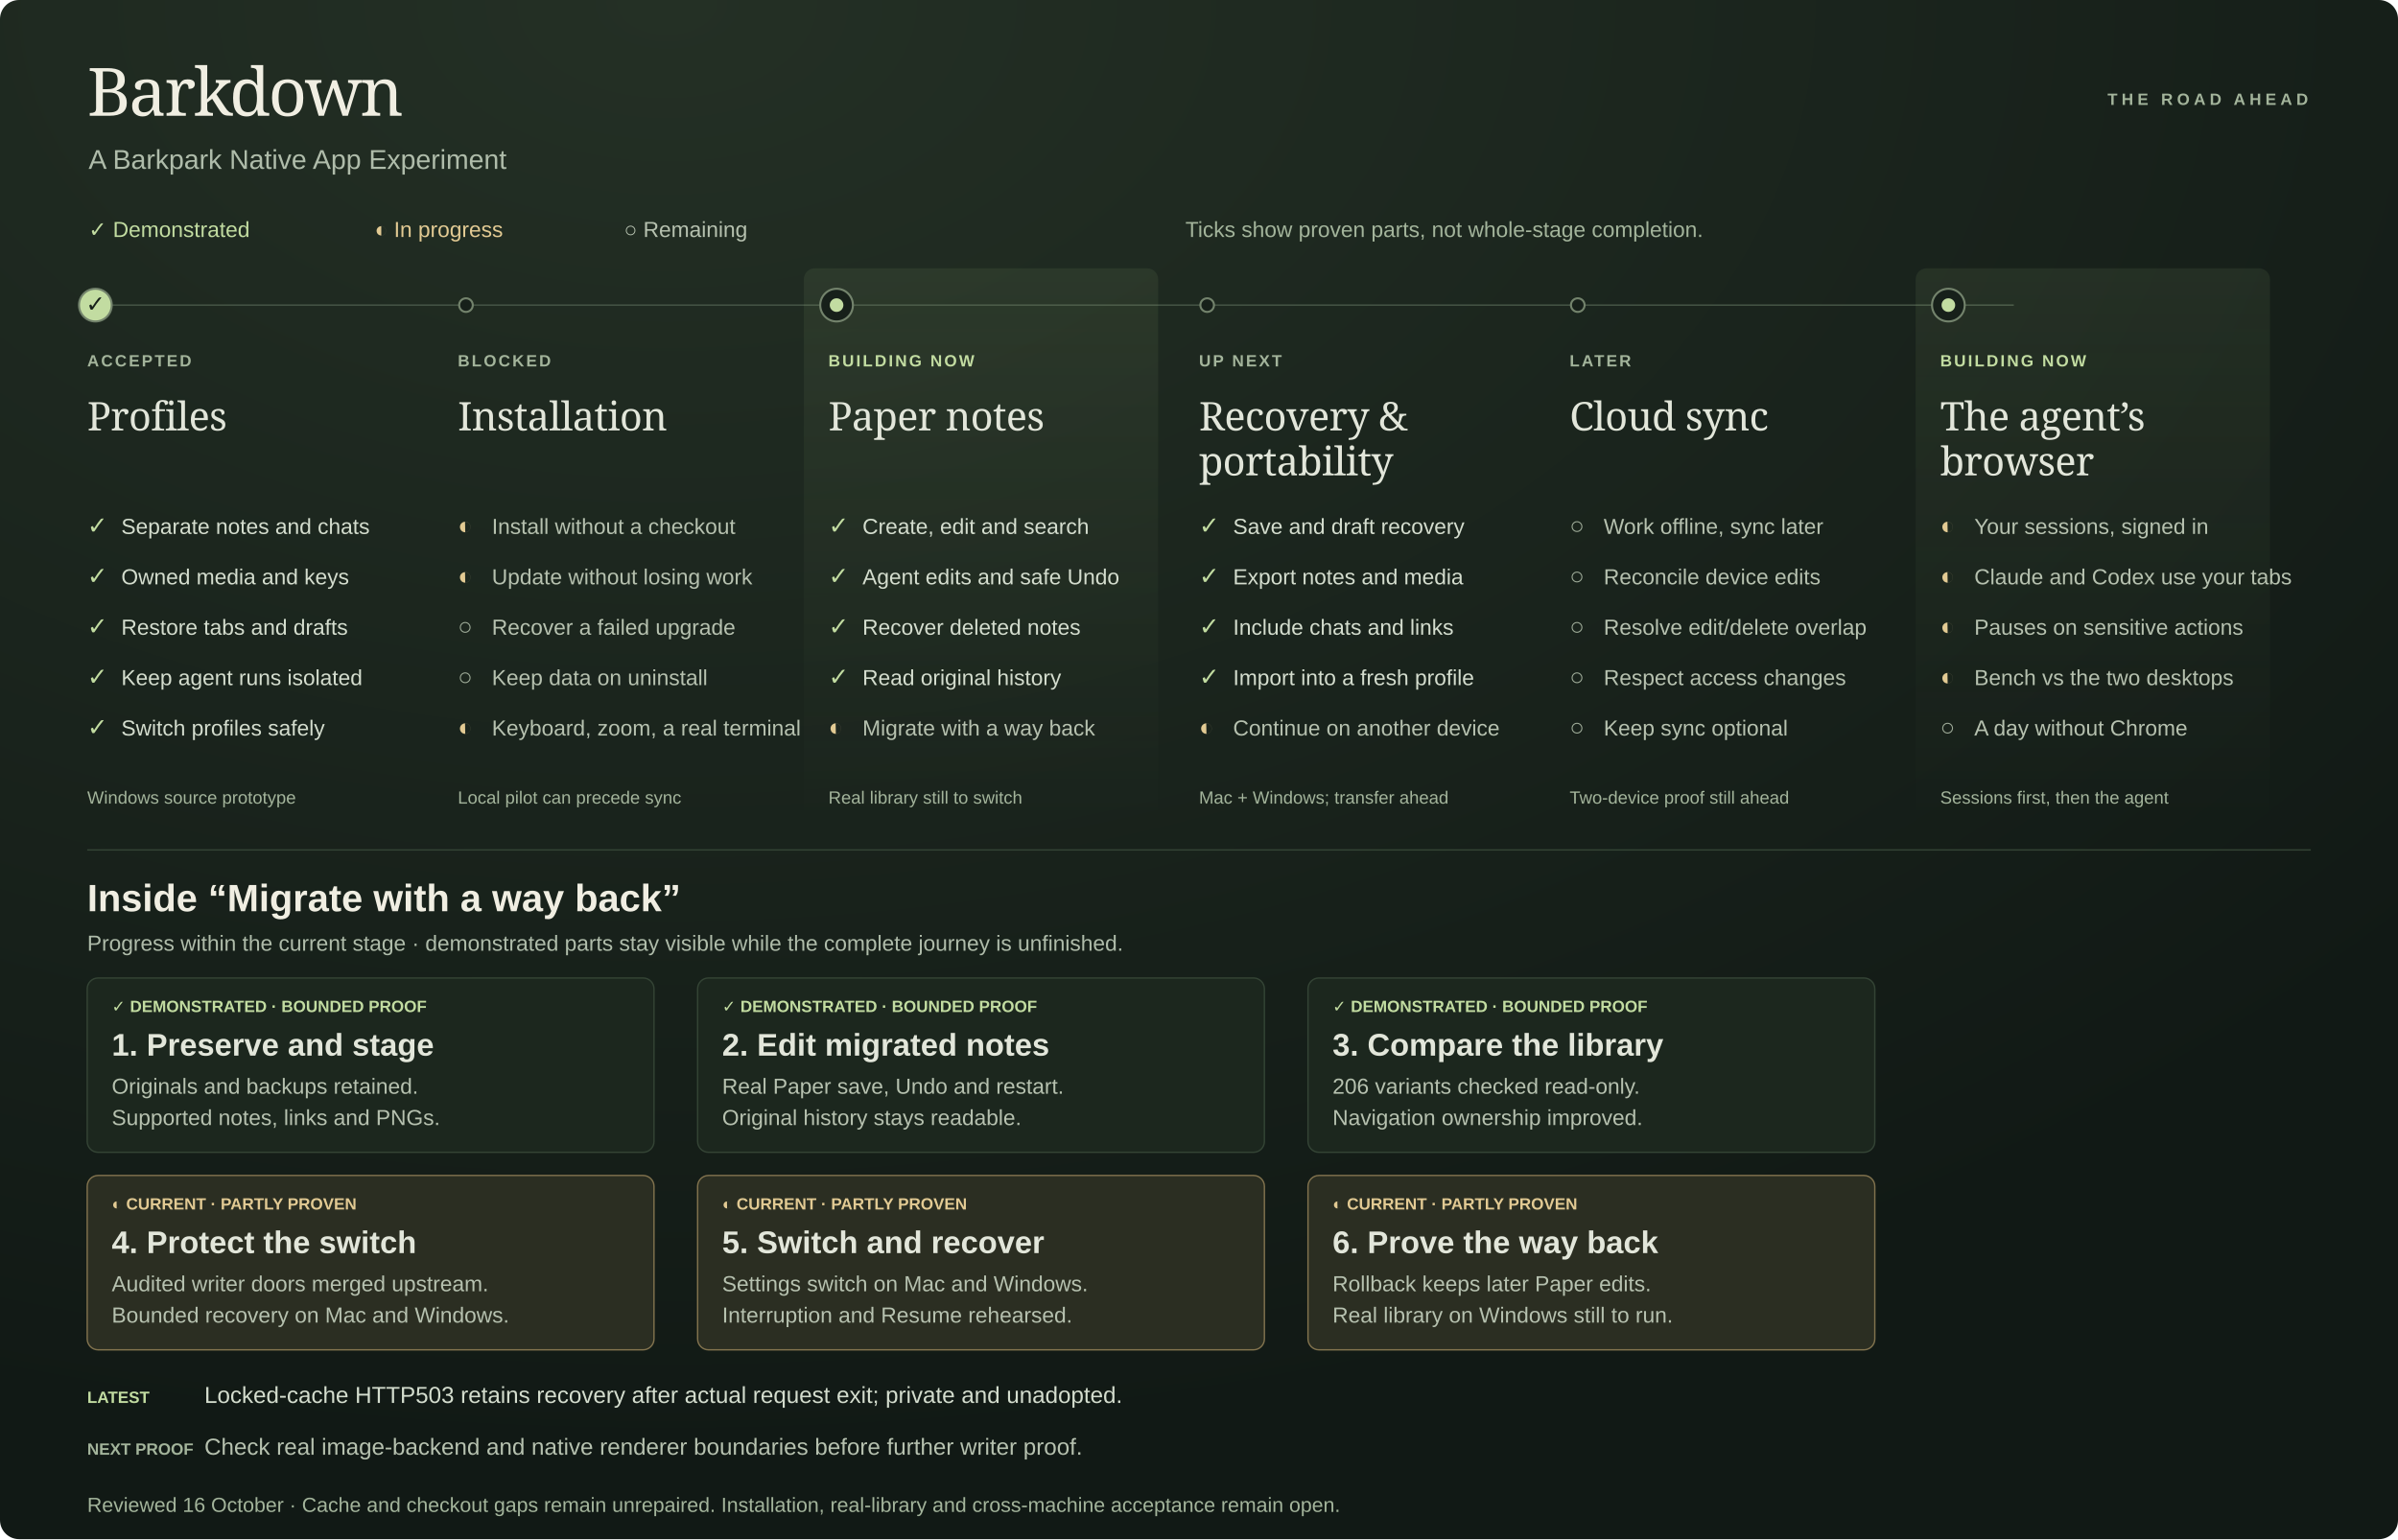
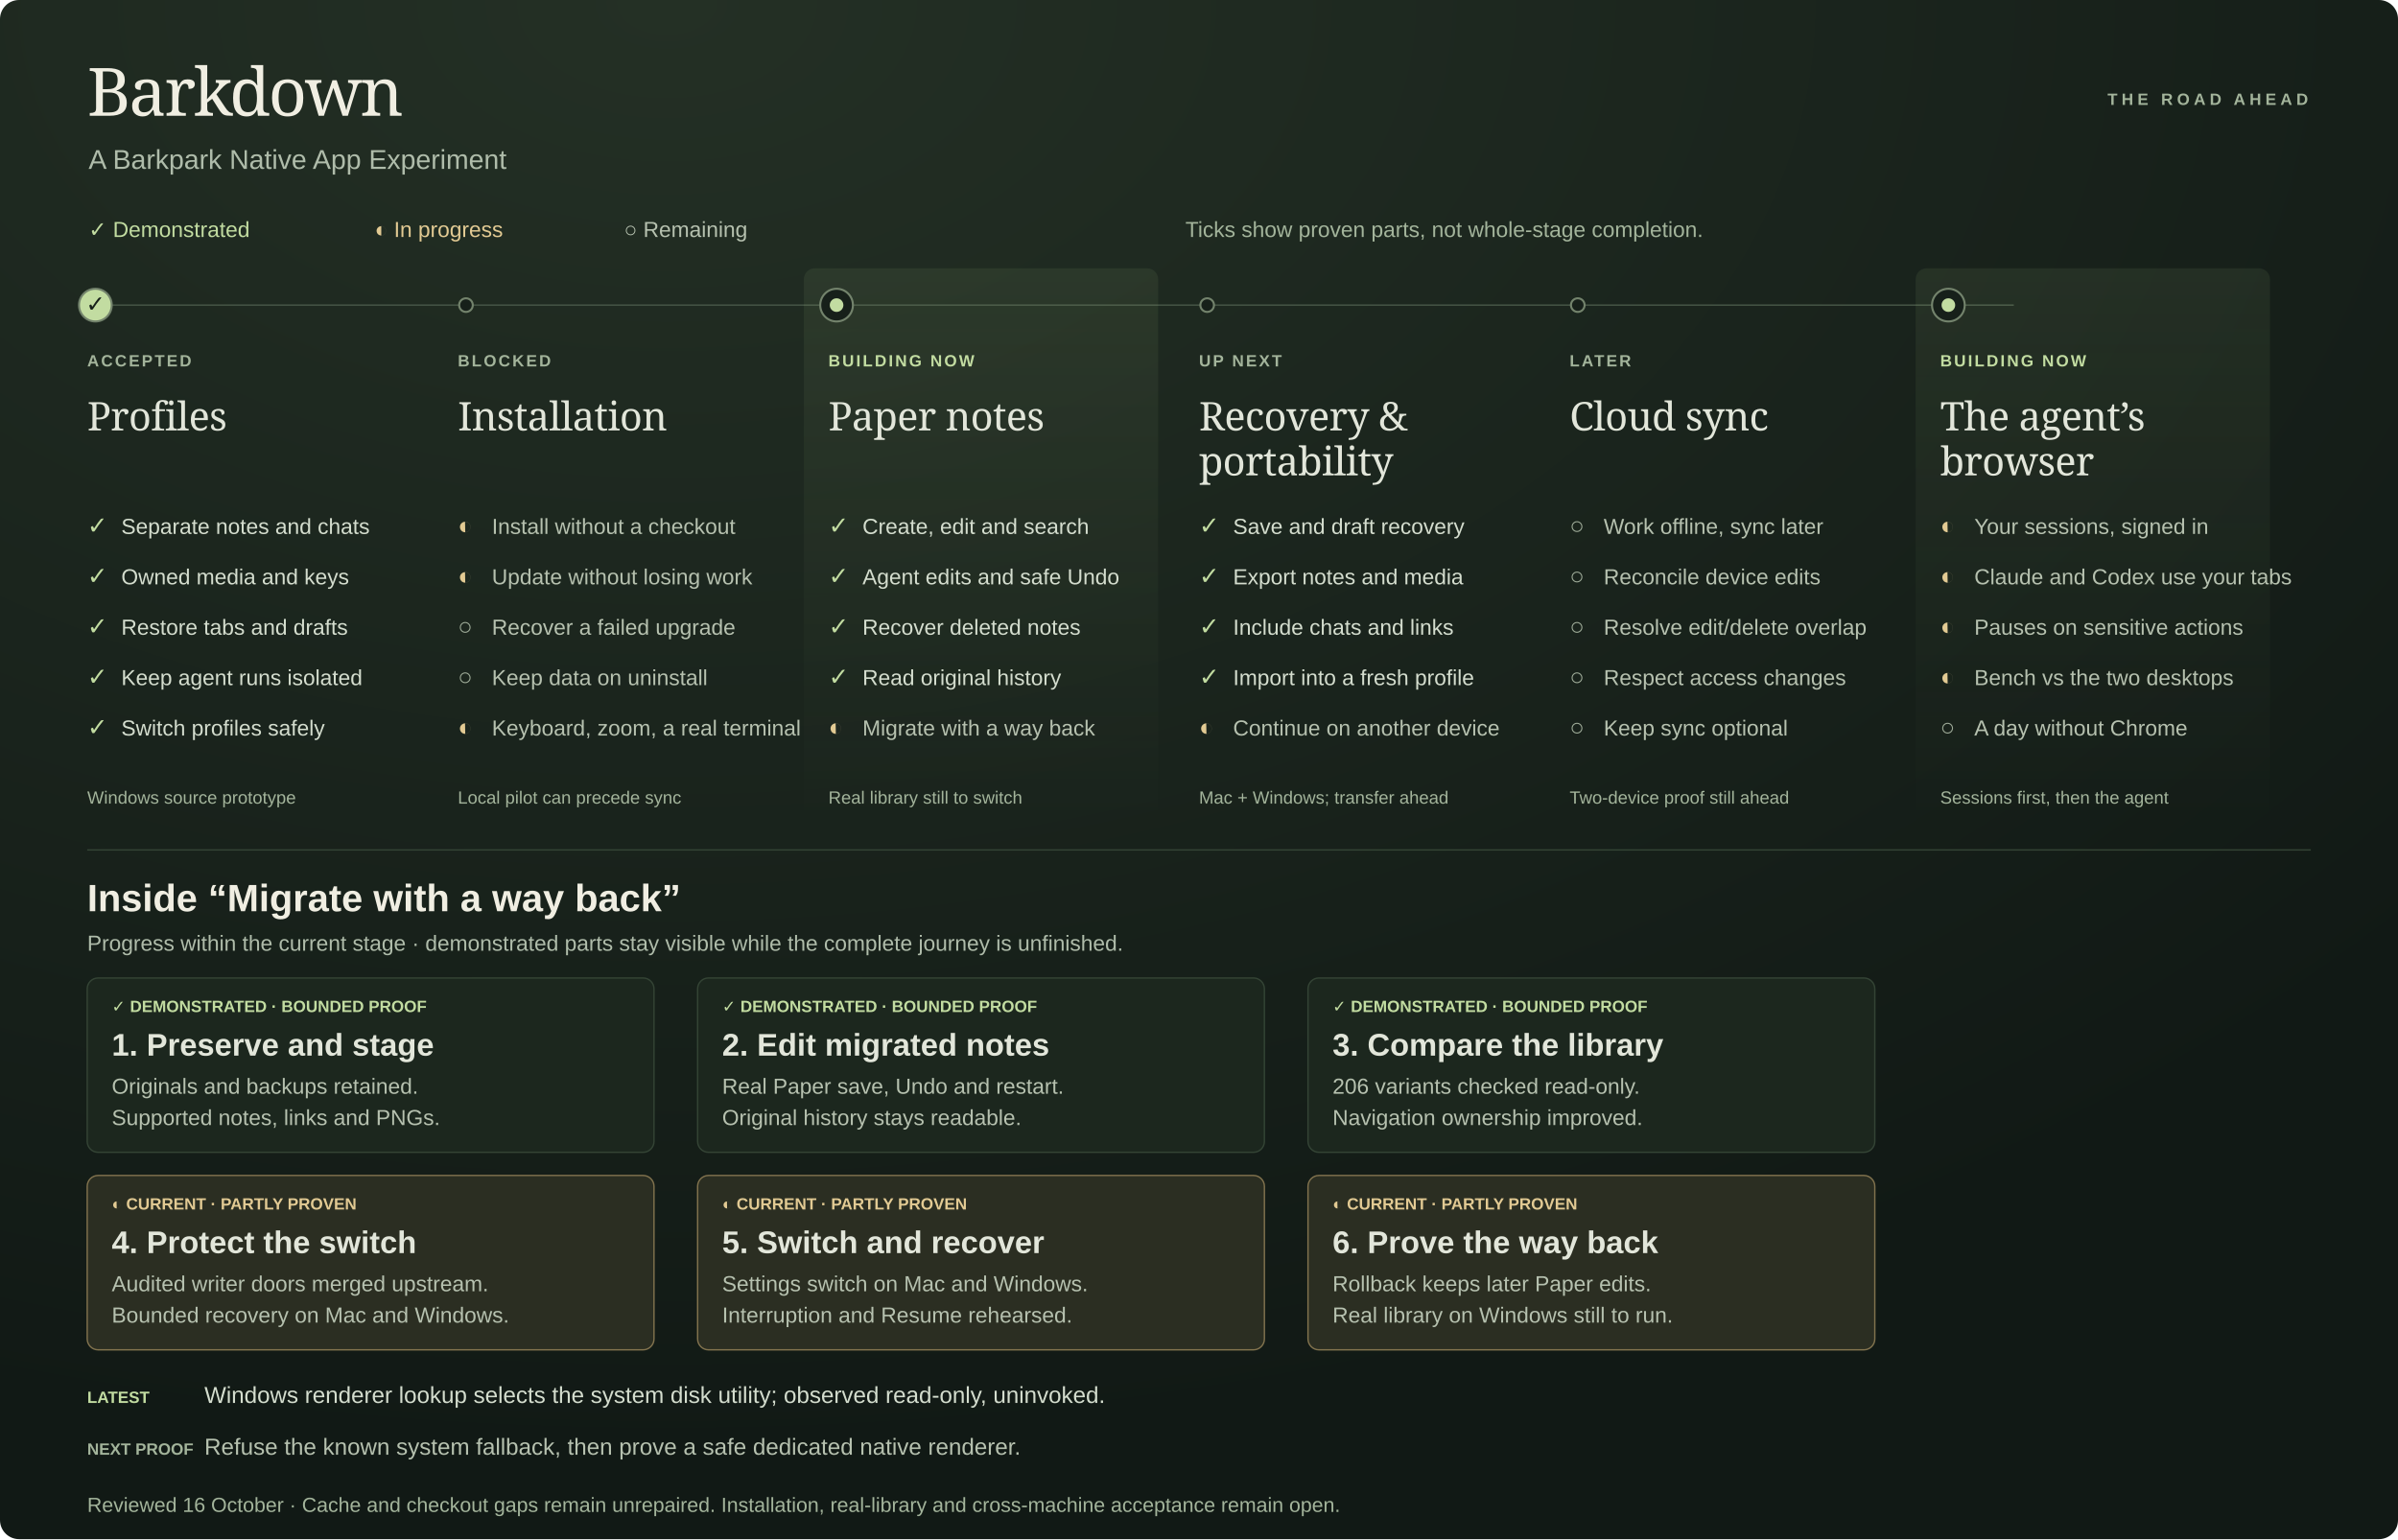
<svg xmlns="http://www.w3.org/2000/svg" width="1760" height="1130" viewBox="0 0 1760 1130" role="img" aria-labelledby="title desc">
  <defs>
    <radialGradient id="background" cx="28%" cy="0%" r="95%">
      <stop stop-color="#243025" />
      <stop offset="1" stop-color="#111915" />
    </radialGradient>
    <linearGradient id="focus" x2="0" y2="1">
      <stop stop-color="#a9c787" stop-opacity=".09" />
      <stop offset="1" stop-color="#a9c787" stop-opacity="0" />
    </linearGradient>
  </defs>
  <g font-family="Segoe UI, Arial, sans-serif">
    <rect width="1760" height="1130" rx="14" fill="url(#background)" />
    <text x="64" y="85" font-family="Georgia, serif" font-size="49" letter-spacing="-1.5" fill="#f0eee2">Barkdown</text>
    <text x="65" y="124" font-size="20" fill="#afbcaa" font-weight="400">A Barkpark Native App Experiment</text>
    <text x="1694" y="77" text-anchor="end" font-size="12" font-weight="600" letter-spacing="3" fill="#a3b49b">THE ROAD AHEAD</text>
    <text x="65" y="174" font-size="16" fill="#c2dca1" font-weight="400">✓  Demonstrated</text>
    <text x="275" y="174" font-size="16" fill="#e2ca93" font-weight="400">◐  In progress</text>
    <text x="458" y="174" font-size="16" fill="#b6c1af" font-weight="400">○  Remaining</text>
    <text x="870" y="174" font-size="16" fill="#a3b49b" font-weight="400">Ticks show proven parts, not whole-stage completion.</text>
    <path d="M70 224H1478" stroke="#475747" stroke-width="1" />
    <g data-phase="P1">
      <circle cx="70" cy="224" r="12" fill="#c2dca1" stroke="#73836c" stroke-width="1.5" />
      <text x="63" y="229" font-size="17" fill="#17201a" font-weight="600">✓</text>
      <text x="64" y="269" font-size="12" letter-spacing="1.5" font-weight="600" fill="#a3b49b">ACCEPTED</text>
      <text x="64" y="316" dy="0" font-family="Georgia, serif" font-size="29" letter-spacing="-.4" fill="#e2e6da">Profiles</text>
      <text x="64" y="392" font-size="18" fill="#c2dca1" font-weight="600">✓</text>
      <text x="89" y="392" font-size="16" fill="#d4ddce" font-weight="400">Separate notes and chats</text>
      <text x="64" y="429" font-size="18" fill="#c2dca1" font-weight="600">✓</text>
      <text x="89" y="429" font-size="16" fill="#d4ddce" font-weight="400">Owned media and keys</text>
      <text x="64" y="466" font-size="18" fill="#c2dca1" font-weight="600">✓</text>
      <text x="89" y="466" font-size="16" fill="#d4ddce" font-weight="400">Restore tabs and drafts</text>
      <text x="64" y="503" font-size="18" fill="#c2dca1" font-weight="600">✓</text>
      <text x="89" y="503" font-size="16" fill="#d4ddce" font-weight="400">Keep agent runs isolated</text>
      <text x="64" y="540" font-size="18" fill="#c2dca1" font-weight="600">✓</text>
      <text x="89" y="540" font-size="16" fill="#d4ddce" font-weight="400">Switch profiles safely</text>
      <text x="64" y="590" font-size="13" fill="#a3b49b" font-weight="400">Windows source prototype</text>
    </g>
    <g data-phase="P5">
      <circle cx="342" cy="224" r="5" fill="#17201a" stroke="#73836c" stroke-width="1.5" />
      <text x="336" y="269" font-size="12" letter-spacing="1.5" font-weight="600" fill="#a3b49b">BLOCKED</text>
      <text x="336" y="316" dy="0" font-family="Georgia, serif" font-size="29" letter-spacing="-.4" fill="#e2e6da">Installation</text>
      <text x="336" y="392" font-size="18" fill="#e2ca93" font-weight="600">◐</text>
      <text x="361" y="392" font-size="16" fill="#b6c1af" font-weight="400">Install without a checkout</text>
      <text x="336" y="429" font-size="18" fill="#e2ca93" font-weight="600">◐</text>
      <text x="361" y="429" font-size="16" fill="#b6c1af" font-weight="400">Update without losing work</text>
      <text x="336" y="466" font-size="18" fill="#9fac99" font-weight="600">○</text>
      <text x="361" y="466" font-size="16" fill="#b6c1af" font-weight="400">Recover a failed upgrade</text>
      <text x="336" y="503" font-size="18" fill="#9fac99" font-weight="600">○</text>
      <text x="361" y="503" font-size="16" fill="#b6c1af" font-weight="400">Keep data on uninstall</text>
      <text x="336" y="540" font-size="18" fill="#e2ca93" font-weight="600">◐</text>
      <text x="361" y="540" font-size="16" fill="#b6c1af" font-weight="400">Keyboard, zoom, a real terminal</text>
      <text x="336" y="590" font-size="13" fill="#a3b49b" font-weight="400">Local pilot can precede sync</text>
    </g>
    <g data-phase="P2">
      <rect x="590" y="197" width="260" height="410" rx="8" fill="url(#focus)" />
      <circle cx="614" cy="224" r="12" fill="#17201a" stroke="#73836c" stroke-width="1.5" />
      <circle cx="614" cy="224" r="5" fill="#c2dca1" />
      <text x="608" y="269" font-size="12" letter-spacing="1.5" font-weight="600" fill="#c2dca1">BUILDING NOW</text>
      <text x="608" y="316" dy="0" font-family="Georgia, serif" font-size="29" letter-spacing="-.4" fill="#e2e6da">Paper notes</text>
      <text x="608" y="392" font-size="18" fill="#c2dca1" font-weight="600">✓</text>
      <text x="633" y="392" font-size="16" fill="#d4ddce" font-weight="400">Create, edit and search</text>
      <text x="608" y="429" font-size="18" fill="#c2dca1" font-weight="600">✓</text>
      <text x="633" y="429" font-size="16" fill="#d4ddce" font-weight="400">Agent edits and safe Undo</text>
      <text x="608" y="466" font-size="18" fill="#c2dca1" font-weight="600">✓</text>
      <text x="633" y="466" font-size="16" fill="#d4ddce" font-weight="400">Recover deleted notes</text>
      <text x="608" y="503" font-size="18" fill="#c2dca1" font-weight="600">✓</text>
      <text x="633" y="503" font-size="16" fill="#d4ddce" font-weight="400">Read original history</text>
      <text x="608" y="540" font-size="18" fill="#e2ca93" font-weight="600">◐</text>
      <text x="633" y="540" font-size="16" fill="#b6c1af" font-weight="400">Migrate with a way back</text>
      <text x="608" y="590" font-size="13" fill="#a3b49b" font-weight="400">Real library still to switch</text>
    </g>
    <g data-phase="P3">
      <circle cx="886" cy="224" r="5" fill="#17201a" stroke="#73836c" stroke-width="1.5" />
      <text x="880" y="269" font-size="12" letter-spacing="1.5" font-weight="600" fill="#a3b49b">UP NEXT</text>
      <text x="880" y="316" dy="0" font-family="Georgia, serif" font-size="29" letter-spacing="-.4" fill="#e2e6da">Recovery &amp;</text>
      <text x="880" y="316" dy="33" font-family="Georgia, serif" font-size="29" letter-spacing="-.4" fill="#e2e6da">portability</text>
      <text x="880" y="392" font-size="18" fill="#c2dca1" font-weight="600">✓</text>
      <text x="905" y="392" font-size="16" fill="#d4ddce" font-weight="400">Save and draft recovery</text>
      <text x="880" y="429" font-size="18" fill="#c2dca1" font-weight="600">✓</text>
      <text x="905" y="429" font-size="16" fill="#d4ddce" font-weight="400">Export notes and media</text>
      <text x="880" y="466" font-size="18" fill="#c2dca1" font-weight="600">✓</text>
      <text x="905" y="466" font-size="16" fill="#d4ddce" font-weight="400">Include chats and links</text>
      <text x="880" y="503" font-size="18" fill="#c2dca1" font-weight="600">✓</text>
      <text x="905" y="503" font-size="16" fill="#d4ddce" font-weight="400">Import into a fresh profile</text>
      <text x="880" y="540" font-size="18" fill="#e2ca93" font-weight="600">◐</text>
      <text x="905" y="540" font-size="16" fill="#b6c1af" font-weight="400">Continue on another device</text>
      <text x="880" y="590" font-size="13" fill="#a3b49b" font-weight="400">Mac + Windows; transfer ahead</text>
    </g>
    <g data-phase="P4">
      <circle cx="1158" cy="224" r="5" fill="#17201a" stroke="#73836c" stroke-width="1.5" />
      <text x="1152" y="269" font-size="12" letter-spacing="1.5" font-weight="600" fill="#a3b49b">LATER</text>
      <text x="1152" y="316" dy="0" font-family="Georgia, serif" font-size="29" letter-spacing="-.4" fill="#e2e6da">Cloud sync</text>
      <text x="1152" y="392" font-size="18" fill="#9fac99" font-weight="600">○</text>
      <text x="1177" y="392" font-size="16" fill="#b6c1af" font-weight="400">Work offline, sync later</text>
      <text x="1152" y="429" font-size="18" fill="#9fac99" font-weight="600">○</text>
      <text x="1177" y="429" font-size="16" fill="#b6c1af" font-weight="400">Reconcile device edits</text>
      <text x="1152" y="466" font-size="18" fill="#9fac99" font-weight="600">○</text>
      <text x="1177" y="466" font-size="16" fill="#b6c1af" font-weight="400">Resolve edit/delete overlap</text>
      <text x="1152" y="503" font-size="18" fill="#9fac99" font-weight="600">○</text>
      <text x="1177" y="503" font-size="16" fill="#b6c1af" font-weight="400">Respect access changes</text>
      <text x="1152" y="540" font-size="18" fill="#9fac99" font-weight="600">○</text>
      <text x="1177" y="540" font-size="16" fill="#b6c1af" font-weight="400">Keep sync optional</text>
      <text x="1152" y="590" font-size="13" fill="#a3b49b" font-weight="400">Two-device proof still ahead</text>
    </g>
    <g data-phase="P6">
      <rect x="1406" y="197" width="260" height="410" rx="8" fill="url(#focus)" />
      <circle cx="1430" cy="224" r="12" fill="#17201a" stroke="#73836c" stroke-width="1.5" />
      <circle cx="1430" cy="224" r="5" fill="#c2dca1" />
      <text x="1424" y="269" font-size="12" letter-spacing="1.5" font-weight="600" fill="#c2dca1">BUILDING NOW</text>
      <text x="1424" y="316" dy="0" font-family="Georgia, serif" font-size="29" letter-spacing="-.4" fill="#e2e6da">The agent’s</text>
      <text x="1424" y="316" dy="33" font-family="Georgia, serif" font-size="29" letter-spacing="-.4" fill="#e2e6da">browser</text>
      <text x="1424" y="392" font-size="18" fill="#e2ca93" font-weight="600">◐</text>
      <text x="1449" y="392" font-size="16" fill="#b6c1af" font-weight="400">Your sessions, signed in</text>
      <text x="1424" y="429" font-size="18" fill="#e2ca93" font-weight="600">◐</text>
      <text x="1449" y="429" font-size="16" fill="#b6c1af" font-weight="400">Claude and Codex use your tabs</text>
      <text x="1424" y="466" font-size="18" fill="#e2ca93" font-weight="600">◐</text>
      <text x="1449" y="466" font-size="16" fill="#b6c1af" font-weight="400">Pauses on sensitive actions</text>
      <text x="1424" y="503" font-size="18" fill="#e2ca93" font-weight="600">◐</text>
      <text x="1449" y="503" font-size="16" fill="#b6c1af" font-weight="400">Bench vs the two desktops</text>
      <text x="1424" y="540" font-size="18" fill="#9fac99" font-weight="600">○</text>
      <text x="1449" y="540" font-size="16" fill="#b6c1af" font-weight="400">A day without Chrome</text>
      <text x="1424" y="590" font-size="13" fill="#a3b49b" font-weight="400">Sessions first, then the agent</text>
    </g>
    <path d="M64 624H1696" stroke="#344435" />
    <text x="64" y="669" font-size="28" fill="#f0eee2" font-weight="600">Inside “Migrate with a way back”</text>
    <text x="64" y="698" font-size="16" fill="#afbcaa" font-weight="400">Progress within the current stage · demonstrated parts stay visible while the complete journey is unfinished.</text>
    <g data-migration-step="1">
      <rect x="64" y="718" width="416" height="128" rx="8" fill="#1c271e" stroke="#344435" />
      <text x="82" y="743" font-size="12" fill="#c2dca1" font-weight="600">✓  DEMONSTRATED · BOUNDED PROOF</text>
      <text x="82" y="775" font-size="23" fill="#e2e6da" font-weight="600">1. Preserve and stage</text>
      <text x="82" y="803" font-size="16" fill="#b6c1af" font-weight="400">Originals and backups retained.</text>
      <text x="82" y="826" font-size="16" fill="#b6c1af" font-weight="400">Supported notes, links and PNGs.</text>
    </g>
    <g data-migration-step="2">
      <rect x="512" y="718" width="416" height="128" rx="8" fill="#1c271e" stroke="#344435" />
      <text x="530" y="743" font-size="12" fill="#c2dca1" font-weight="600">✓  DEMONSTRATED · BOUNDED PROOF</text>
      <text x="530" y="775" font-size="23" fill="#e2e6da" font-weight="600">2. Edit migrated notes</text>
      <text x="530" y="803" font-size="16" fill="#b6c1af" font-weight="400">Real Paper save, Undo and restart.</text>
      <text x="530" y="826" font-size="16" fill="#b6c1af" font-weight="400">Original history stays readable.</text>
    </g>
    <g data-migration-step="3">
      <rect x="960" y="718" width="416" height="128" rx="8" fill="#1c271e" stroke="#344435" />
      <text x="978" y="743" font-size="12" fill="#c2dca1" font-weight="600">✓  DEMONSTRATED · BOUNDED PROOF</text>
      <text x="978" y="775" font-size="23" fill="#e2e6da" font-weight="600">3. Compare the library</text>
      <text x="978" y="803" font-size="16" fill="#b6c1af" font-weight="400">206 variants checked read-only.</text>
      <text x="978" y="826" font-size="16" fill="#b6c1af" font-weight="400">Navigation ownership improved.</text>
    </g>
    <g data-migration-step="4">
      <rect x="64" y="863" width="416" height="128" rx="8" fill="#2b2e22" stroke="#82734e" />
      <text x="82" y="888" font-size="12" fill="#e2ca93" font-weight="600">◐  CURRENT · PARTLY PROVEN</text>
      <text x="82" y="920" font-size="23" fill="#e2e6da" font-weight="600">4. Protect the switch</text>
      <text x="82" y="948" font-size="16" fill="#b6c1af" font-weight="400">Audited writer doors merged upstream.</text>
      <text x="82" y="971" font-size="16" fill="#b6c1af" font-weight="400">Bounded recovery on Mac and Windows.</text>
    </g>
    <g data-migration-step="5">
      <rect x="512" y="863" width="416" height="128" rx="8" fill="#2b2e22" stroke="#82734e" />
      <text x="530" y="888" font-size="12" fill="#e2ca93" font-weight="600">◐  CURRENT · PARTLY PROVEN</text>
      <text x="530" y="920" font-size="23" fill="#e2e6da" font-weight="600">5. Switch and recover</text>
      <text x="530" y="948" font-size="16" fill="#b6c1af" font-weight="400">Settings switch on Mac and Windows.</text>
      <text x="530" y="971" font-size="16" fill="#b6c1af" font-weight="400">Interruption and Resume rehearsed.</text>
    </g>
    <g data-migration-step="6">
      <rect x="960" y="863" width="416" height="128" rx="8" fill="#2b2e22" stroke="#82734e" />
      <text x="978" y="888" font-size="12" fill="#e2ca93" font-weight="600">◐  CURRENT · PARTLY PROVEN</text>
      <text x="978" y="920" font-size="23" fill="#e2e6da" font-weight="600">6. Prove the way back</text>
      <text x="978" y="948" font-size="16" fill="#b6c1af" font-weight="400">Rollback keeps later Paper edits.</text>
      <text x="978" y="971" font-size="16" fill="#b6c1af" font-weight="400">Real library on Windows still to run.</text>
    </g>
    <text x="64" y="1030" font-size="12" fill="#c2dca1" font-weight="600">LATEST</text>
-     <text x="150" y="1030" font-size="17" fill="#d4ddce" font-weight="400">Locked-cache HTTP503 retains recovery after actual request exit; private and unadopted.</text>
+     <text x="150" y="1030" font-size="17" fill="#d4ddce" font-weight="400">Windows renderer lookup selects the system disk utility; observed read-only, uninvoked.</text>
    <text x="64" y="1068" font-size="12" fill="#a3b49b" font-weight="600">NEXT PROOF</text>
-     <text x="150" y="1068" font-size="17" fill="#b6c1af" font-weight="400">Check real image-backend and native renderer boundaries before further writer proof.</text>
+     <text x="150" y="1068" font-size="17" fill="#b6c1af" font-weight="400">Refuse the known system fallback, then prove a safe dedicated native renderer.</text>
    <text x="64" y="1110" font-size="15" fill="#a3b49b" font-weight="400">Reviewed 16 October · Cache and checkout gaps remain unrepaired. Installation, real-library and cross-machine acceptance remain open.</text>
  </g>
</svg>
